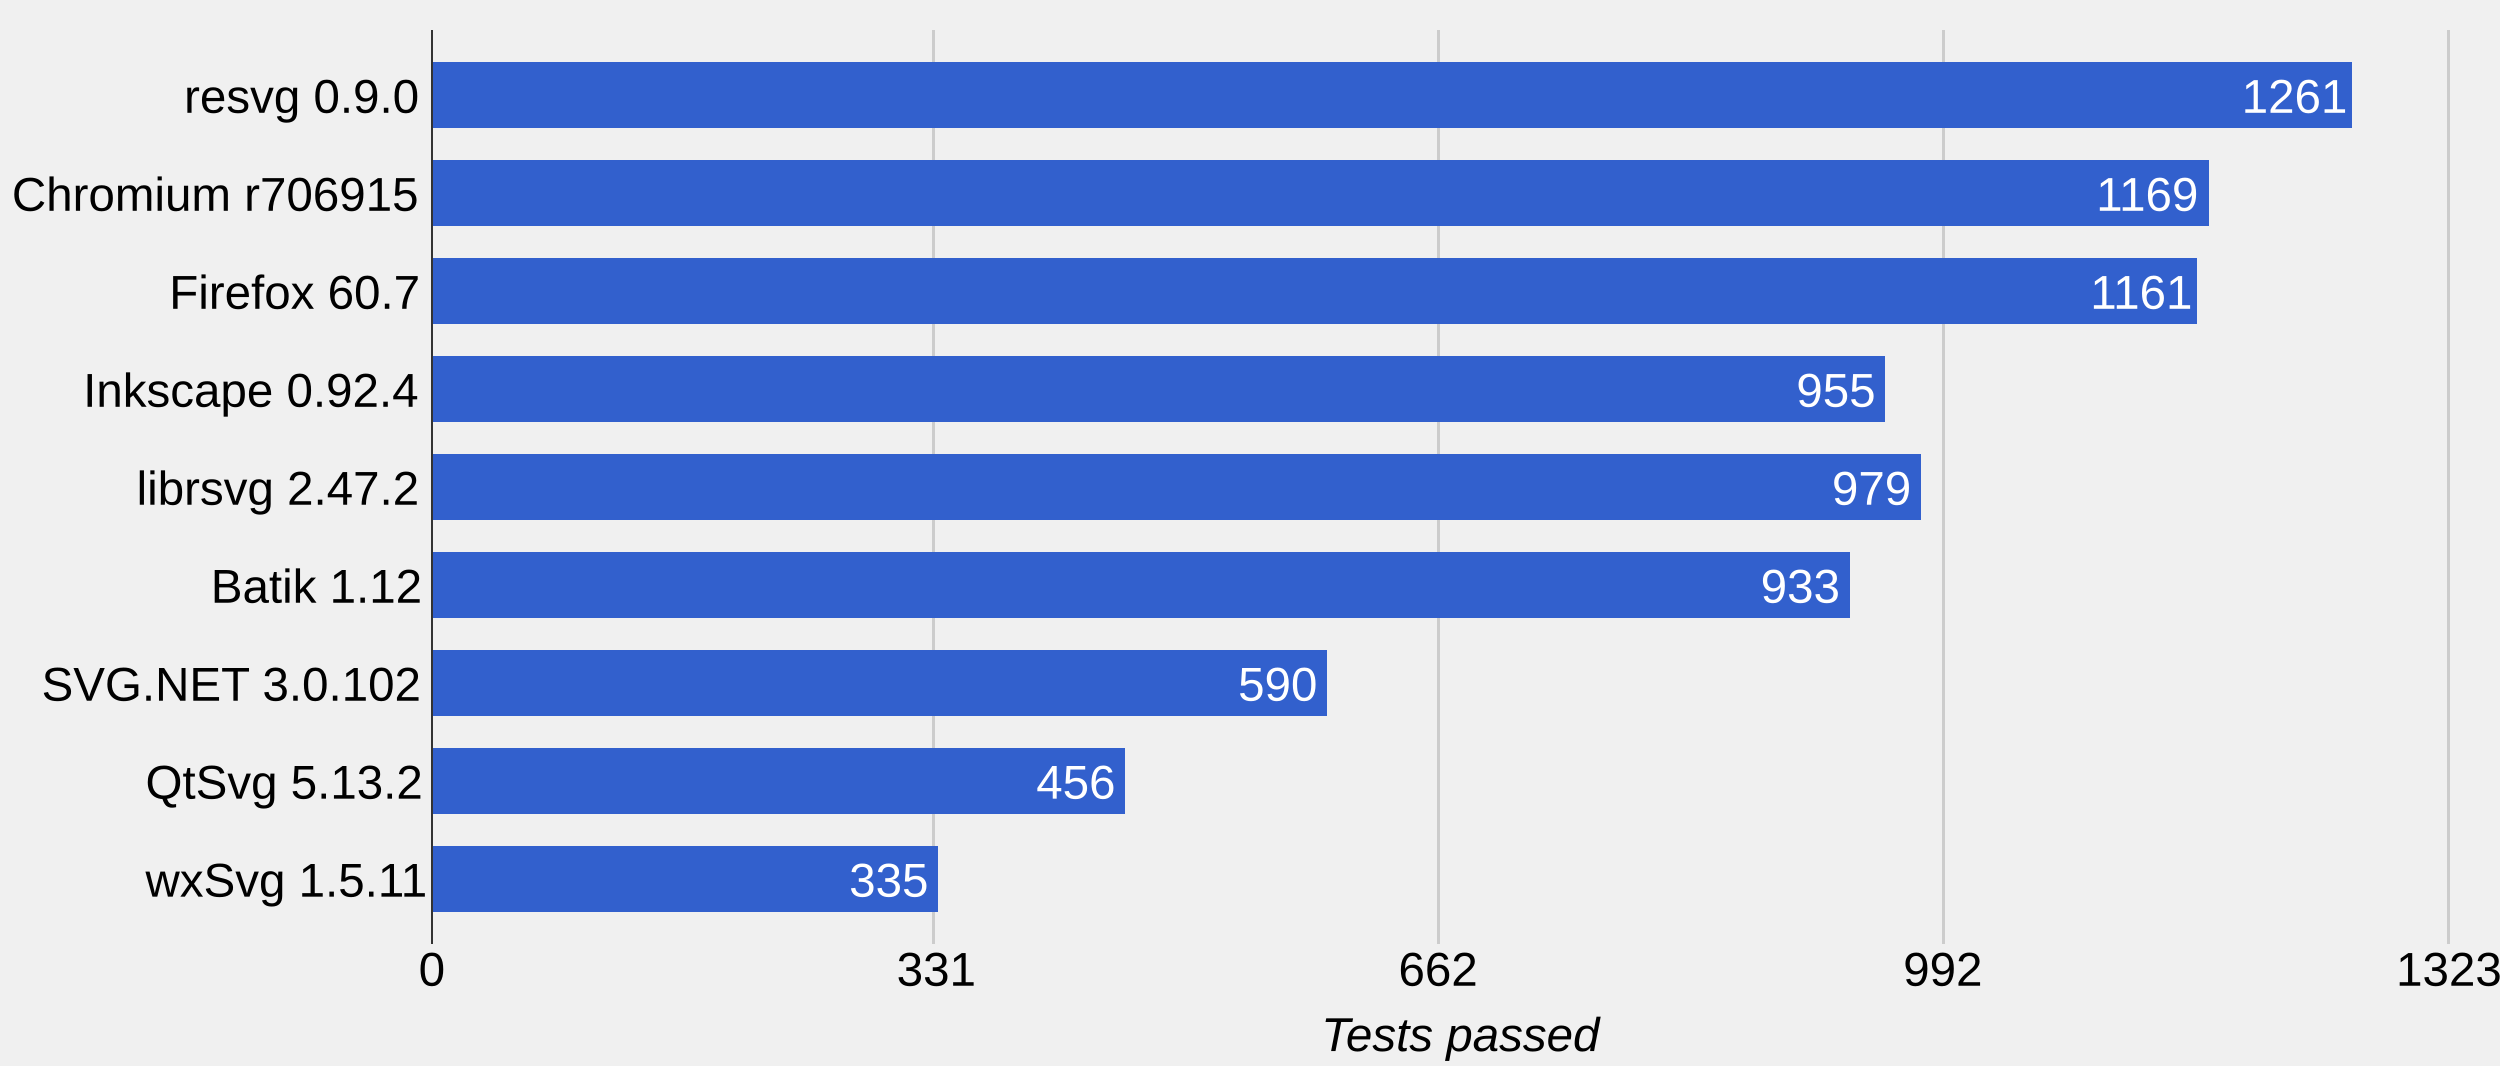
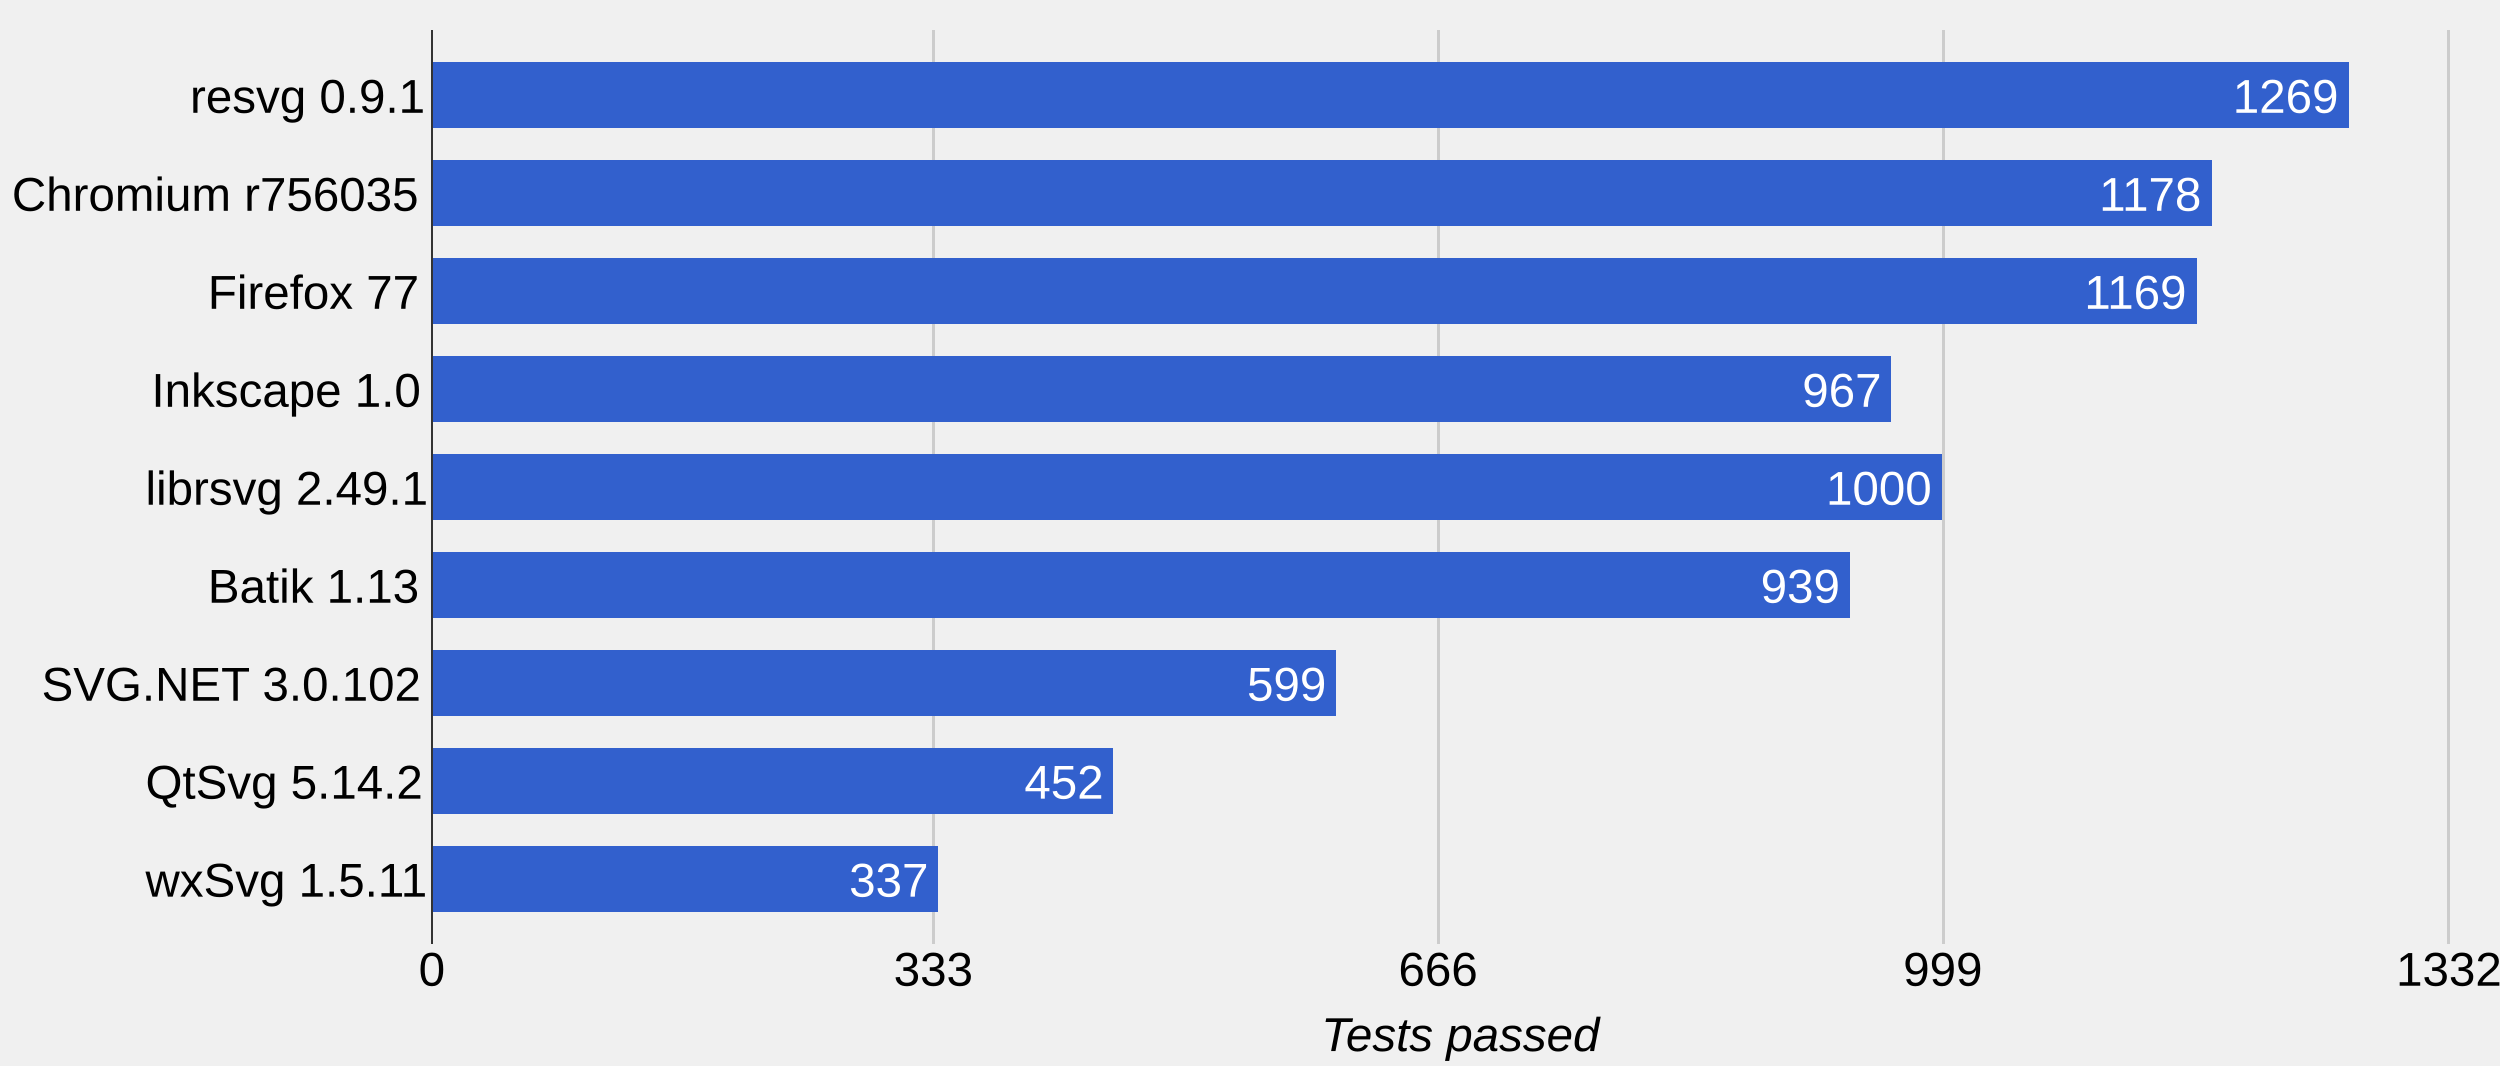
<svg xmlns="http://www.w3.org/2000/svg" height="359" shape-rendering="crispEdges" width="842">
-   <text font-family="Arial" font-size="16" x="62" y="38">resvg 0.9.0</text>
-   <text font-family="Arial" font-size="16" x="4" y="71">Chromium r706915</text>
-   <text font-family="Arial" font-size="16" x="57" y="104">Firefox 60.7</text>
-   <text font-family="Arial" font-size="16" x="28" y="137">Inkscape 0.92.4</text>
-   <text font-family="Arial" font-size="16" x="46" y="170">librsvg 2.47.2</text>
-   <text font-family="Arial" font-size="16" x="71" y="203">Batik 1.12</text>
+   <text font-family="Arial" font-size="16" x="64" y="38">resvg 0.9.1</text>
+   <text font-family="Arial" font-size="16" x="4" y="71">Chromium r756035</text>
+   <text font-family="Arial" font-size="16" x="70" y="104">Firefox 77</text>
+   <text font-family="Arial" font-size="16" x="51" y="137">Inkscape 1.0</text>
+   <text font-family="Arial" font-size="16" x="49" y="170">librsvg 2.49.1</text>
+   <text font-family="Arial" font-size="16" x="70" y="203">Batik 1.13</text>
  <text font-family="Arial" font-size="16" x="14" y="236">SVG.NET 3.0.102</text>
-   <text font-family="Arial" font-size="16" x="49" y="269">QtSvg 5.13.2</text>
+   <text font-family="Arial" font-size="16" x="49" y="269">QtSvg 5.14.2</text>
  <text font-family="Arial" font-size="16" x="49" y="302">wxSvg 1.5.11</text>
  <rect fill="#ccc" height="308" width="1" x="145" y="10" />
  <text fill="#000" font-family="Arial" font-size="16" x="141" y="332">0</text>
  <rect fill="#ccc" height="308" width="1" x="314" y="10" />
-   <text fill="#000" font-family="Arial" font-size="16" x="302" y="332">331</text>
+   <text fill="#000" font-family="Arial" font-size="16" x="301" y="332">333</text>
  <rect fill="#ccc" height="308" width="1" x="484" y="10" />
-   <text fill="#000" font-family="Arial" font-size="16" x="471" y="332">662</text>
+   <text fill="#000" font-family="Arial" font-size="16" x="471" y="332">666</text>
  <rect fill="#ccc" height="308" width="1" x="654" y="10" />
-   <text fill="#000" font-family="Arial" font-size="16" x="641" y="332">992</text>
+   <text fill="#000" font-family="Arial" font-size="16" x="641" y="332">999</text>
  <rect fill="#ccc" height="308" width="1" x="824" y="10" />
-   <text fill="#000" font-family="Arial" font-size="16" x="807" y="332">1323</text>
-   <rect fill="#3260cd" height="22" width="647" x="145" y="21" />
-   <text fill="#fff" font-family="Arial" font-size="16" x="755" y="38">1261</text>
-   <rect fill="#3260cd" height="22" width="599" x="145" y="54" />
-   <text fill="#fff" font-family="Arial" font-size="16" x="706" y="71">1169</text>
+   <text fill="#000" font-family="Arial" font-size="16" x="807" y="332">1332</text>
+   <rect fill="#3260cd" height="22" width="646" x="145" y="21" />
+   <text fill="#fff" font-family="Arial" font-size="16" x="752" y="38">1269</text>
+   <rect fill="#3260cd" height="22" width="600" x="145" y="54" />
+   <text fill="#fff" font-family="Arial" font-size="16" x="707" y="71">1178</text>
  <rect fill="#3260cd" height="22" width="595" x="145" y="87" />
-   <text fill="#fff" font-family="Arial" font-size="16" x="704" y="104">1161</text>
-   <rect fill="#3260cd" height="22" width="490" x="145" y="120" />
-   <text fill="#fff" font-family="Arial" font-size="16" x="605" y="137">955</text>
-   <rect fill="#3260cd" height="22" width="502" x="145" y="153" />
-   <text fill="#fff" font-family="Arial" font-size="16" x="617" y="170">979</text>
+   <text fill="#fff" font-family="Arial" font-size="16" x="702" y="104">1169</text>
+   <rect fill="#3260cd" height="22" width="492" x="145" y="120" />
+   <text fill="#fff" font-family="Arial" font-size="16" x="607" y="137">967</text>
+   <rect fill="#3260cd" height="22" width="509" x="145" y="153" />
+   <text fill="#fff" font-family="Arial" font-size="16" x="615" y="170">1000</text>
  <rect fill="#3260cd" height="22" width="478" x="145" y="186" />
-   <text fill="#fff" font-family="Arial" font-size="16" x="593" y="203">933</text>
-   <rect fill="#3260cd" height="22" width="302" x="145" y="219" />
-   <text fill="#fff" font-family="Arial" font-size="16" x="417" y="236">590</text>
-   <rect fill="#3260cd" height="22" width="234" x="145" y="252" />
-   <text fill="#fff" font-family="Arial" font-size="16" x="349" y="269">456</text>
+   <text fill="#fff" font-family="Arial" font-size="16" x="593" y="203">939</text>
+   <rect fill="#3260cd" height="22" width="305" x="145" y="219" />
+   <text fill="#fff" font-family="Arial" font-size="16" x="420" y="236">599</text>
+   <rect fill="#3260cd" height="22" width="230" x="145" y="252" />
+   <text fill="#fff" font-family="Arial" font-size="16" x="345" y="269">452</text>
  <rect fill="#3260cd" height="22" width="171" x="145" y="285" />
-   <text fill="#fff" font-family="Arial" font-size="16" x="286" y="302">335</text>
+   <text fill="#fff" font-family="Arial" font-size="16" x="286" y="302">337</text>
  <rect fill="#333" height="308" width="1" x="145" y="10" />
  <text font-family="Arial" font-size="16" font-style="italic" x="445" y="354">Tests passed</text>
</svg>
